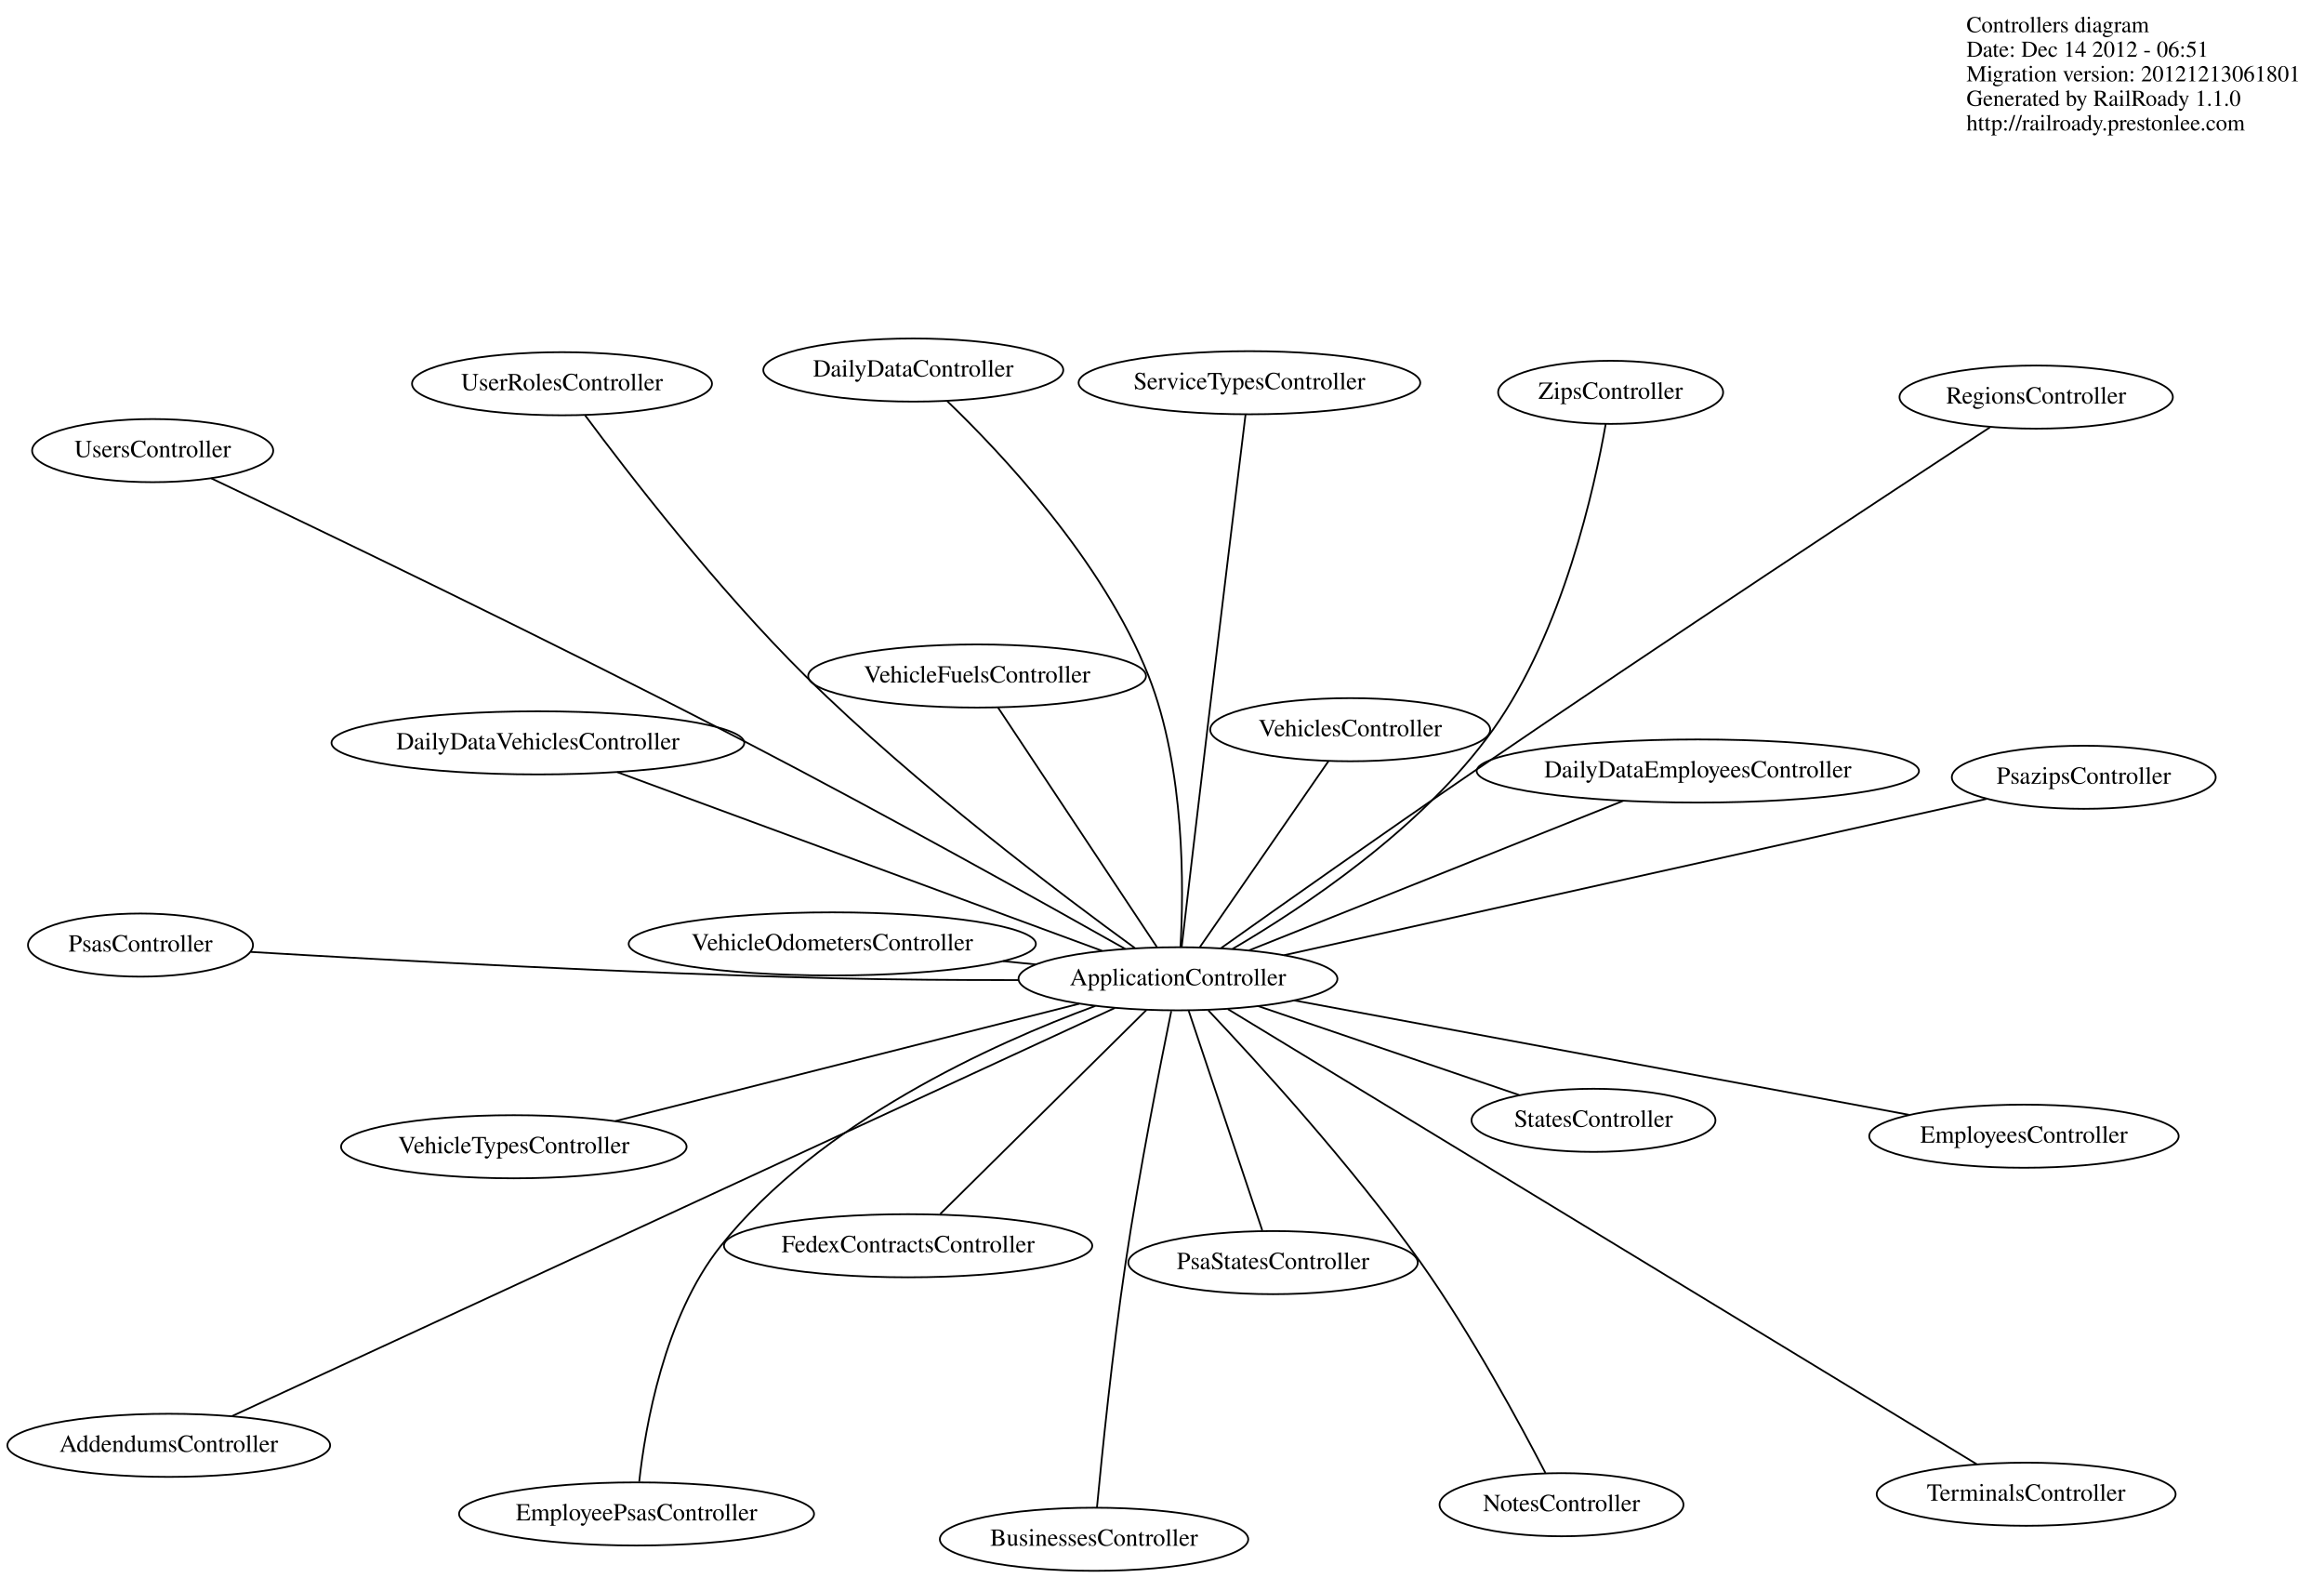
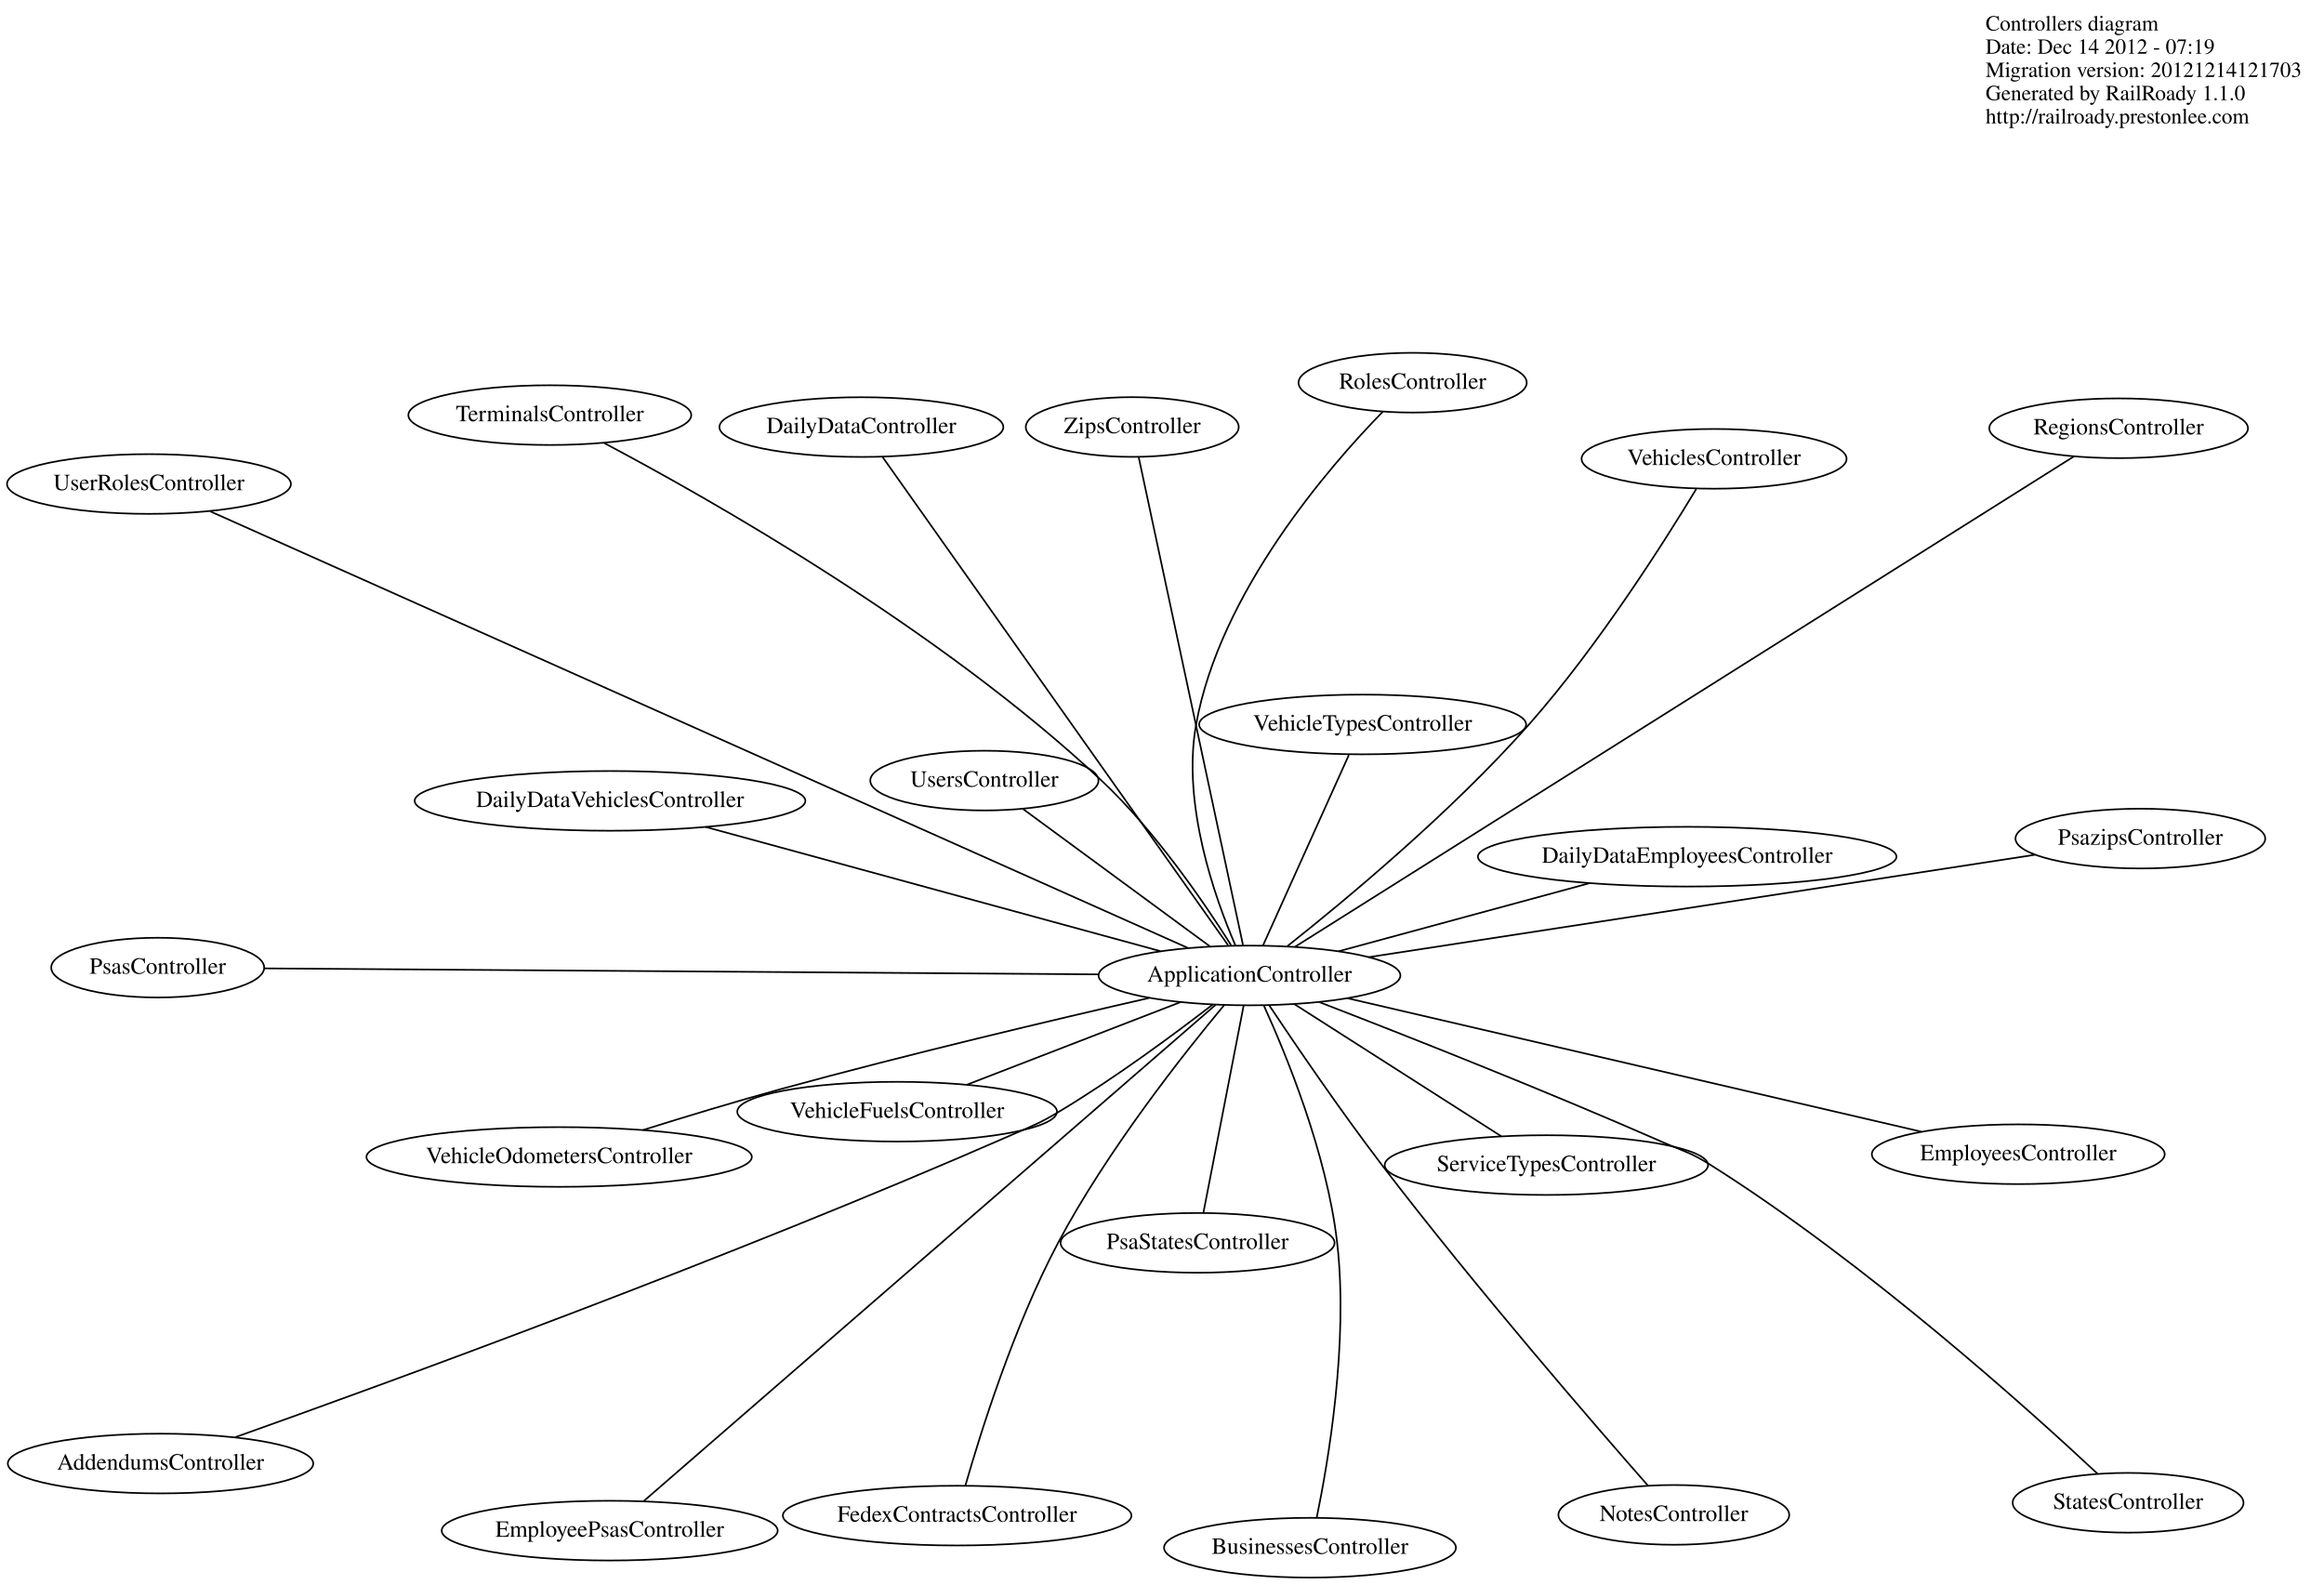
- <svg xmlns="http://www.w3.org/2000/svg" width="1326pt" height="900pt" viewBox="0.00 0.00 1326.00 900.00">
-   <g id="graph0" class="graph" transform="scale(1 1) rotate(0) translate(4 896)">
-     <polygon fill="white" stroke="white" points="-4,5 -4,-896 1323,-896 1323,5 -4,5" />
+ <svg xmlns="http://www.w3.org/2000/svg" width="1401pt" height="955pt" viewBox="0.00 0.00 1401.00 955.00">
+   <g id="graph0" class="graph" transform="scale(1 1) rotate(0) translate(4 951)">
+     <polygon fill="white" stroke="white" points="-4,5 -4,-951 1398,-951 1398,5 -4,5" />
    <g id="node1" class="node">
-       <text text-anchor="start" x="1118" y="-877.6" font-family="Times,serif" font-size="13.00">Controllers diagram</text>
-       <text text-anchor="start" x="1118" y="-863.6" font-family="Times,serif" font-size="13.00">Date: Dec 14 2012 - 06:51</text>
-       <text text-anchor="start" x="1118" y="-849.6" font-family="Times,serif" font-size="13.00">Migration version: 20121213061801</text>
-       <text text-anchor="start" x="1118" y="-835.6" font-family="Times,serif" font-size="13.00">Generated by RailRoady 1.1.0</text>
-       <text text-anchor="start" x="1118" y="-821.6" font-family="Times,serif" font-size="13.00">http://railroady.prestonlee.com</text>
+       <text text-anchor="start" x="1193" y="-932.6" font-family="Times,serif" font-size="13.00">Controllers diagram</text>
+       <text text-anchor="start" x="1193" y="-918.6" font-family="Times,serif" font-size="13.00">Date: Dec 14 2012 - 07:19</text>
+       <text text-anchor="start" x="1193" y="-904.6" font-family="Times,serif" font-size="13.00">Migration version: 20121214121703</text>
+       <text text-anchor="start" x="1193" y="-890.6" font-family="Times,serif" font-size="13.00">Generated by RailRoady 1.1.0</text>
+       <text text-anchor="start" x="1193" y="-876.6" font-family="Times,serif" font-size="13.00">http://railroady.prestonlee.com</text>
    </g>
    <g id="node2" class="node">
-       <ellipse fill="none" stroke="black" cx="92.292" cy="-71.578" rx="92.084" ry="18" />
-       <text text-anchor="middle" x="92.292" y="-67.878" font-family="Times,serif" font-size="14.00">AddendumsController</text>
+       <ellipse fill="none" stroke="black" cx="92.775" cy="-68.739" rx="92.084" ry="18" />
+       <text text-anchor="middle" x="92.775" y="-65.039" font-family="Times,serif" font-size="14.00">AddendumsController</text>
    </g>
    <g id="node3" class="node">
-       <ellipse fill="none" stroke="black" cx="668.109" cy="-337.697" rx="90.984" ry="18" />
-       <text text-anchor="middle" x="668.109" y="-333.997" font-family="Times,serif" font-size="14.00">ApplicationController</text>
+       <ellipse fill="none" stroke="black" cx="749.241" cy="-362.966" rx="90.984" ry="18" />
+       <text text-anchor="middle" x="749.241" y="-359.266" font-family="Times,serif" font-size="14.00">ApplicationController</text>
    </g>
    <g id="edge1" class="edge">
-       <path fill="none" stroke="black" d="M632.089,-321.05C528.68,-273.259 231.69,-136.002 128.298,-88.219" />
+       <path fill="none" stroke="black" d="M727.144,-345.502C704.584,-328.076 668.206,-301.071 634.611,-280.97 622.614,-273.791 619.194,-272.687 606.389,-267.076 435.886,-192.362 227.558,-116.541 137.63,-84.536" />
    </g>
    <g id="node4" class="node">
-       <ellipse fill="none" stroke="black" cx="620.226" cy="-18" rx="87.985" ry="18" />
-       <text text-anchor="middle" x="620.226" y="-14.3" font-family="Times,serif" font-size="14.00">BusinessesController</text>
+       <ellipse fill="none" stroke="black" cx="785.715" cy="-18" rx="87.985" ry="18" />
+       <text text-anchor="middle" x="785.715" y="-14.3" font-family="Times,serif" font-size="14.00">BusinessesController</text>
    </g>
    <g id="edge2" class="edge">
-       <path fill="none" stroke="black" d="M664.289,-319.293C658.159,-289.303 646.026,-227.977 638.22,-175.623 630.705,-125.226 624.654,-65.353 621.876,-36.018" />
+       <path fill="none" stroke="black" d="M757.966,-344.675C771.316,-315.363 795.917,-255.685 802.082,-201.882 809.034,-141.223 796.576,-69.018 789.746,-36.04" />
    </g>
    <g id="node5" class="node">
-       <ellipse fill="none" stroke="black" cx="517.095" cy="-684.926" rx="85.585" ry="18" />
-       <text text-anchor="middle" x="517.095" y="-681.226" font-family="Times,serif" font-size="14.00">DailyDataController</text>
+       <ellipse fill="none" stroke="black" cx="515.278" cy="-693.538" rx="85.585" ry="18" />
+       <text text-anchor="middle" x="515.278" y="-689.838" font-family="Times,serif" font-size="14.00">DailyDataController</text>
    </g>
    <g id="edge3" class="edge">
-       <path fill="none" stroke="black" d="M669.545,-355.871C671.417,-388.228 672.29,-457.41 651.287,-510.543 625.306,-576.267 566.796,-638.067 536.34,-667.292" />
+       <path fill="none" stroke="black" d="M736.329,-381.21C695.424,-439.006 569,-617.634 528.15,-675.351" />
    </g>
    <g id="node6" class="node">
-       <ellipse fill="none" stroke="black" cx="964.716" cy="-456.218" rx="126.178" ry="18" />
-       <text text-anchor="middle" x="964.716" y="-452.518" font-family="Times,serif" font-size="14.00">DailyDataEmployeesController</text>
+       <ellipse fill="none" stroke="black" cx="1013.11" cy="-434.566" rx="126.178" ry="18" />
+       <text text-anchor="middle" x="1013.11" y="-430.866" font-family="Times,serif" font-size="14.00">DailyDataEmployeesController</text>
    </g>
    <g id="edge4" class="edge">
-       <path fill="none" stroke="black" d="M708.729,-353.928C764.736,-376.308 865.197,-416.451 922.191,-439.225" />
+       <path fill="none" stroke="black" d="M802.957,-377.542C846.807,-389.44 908.698,-406.234 953.958,-418.515" />
    </g>
    <g id="node7" class="node">
-       <ellipse fill="none" stroke="black" cx="302.908" cy="-472.271" rx="117.779" ry="18" />
-       <text text-anchor="middle" x="302.908" y="-468.571" font-family="Times,serif" font-size="14.00">DailyDataVehiclesController</text>
+       <ellipse fill="none" stroke="black" cx="363.748" cy="-468.207" rx="117.779" ry="18" />
+       <text text-anchor="middle" x="363.748" y="-464.507" font-family="Times,serif" font-size="14.00">DailyDataVehiclesController</text>
    </g>
    <g id="edge5" class="edge">
-       <path fill="none" stroke="black" d="M624.782,-353.663C555.157,-379.319 419.021,-429.484 348.18,-455.588" />
+       <path fill="none" stroke="black" d="M695.64,-377.599C623.439,-397.311 495.46,-432.25 421.291,-452.498" />
    </g>
    <g id="node8" class="node">
-       <ellipse fill="none" stroke="black" cx="359.203" cy="-32.449" rx="101.282" ry="18" />
-       <text text-anchor="middle" x="359.203" y="-28.749" font-family="Times,serif" font-size="14.00">EmployeePsasController</text>
+       <ellipse fill="none" stroke="black" cx="363.541" cy="-28.29" rx="101.282" ry="18" />
+       <text text-anchor="middle" x="363.541" y="-24.59" font-family="Times,serif" font-size="14.00">EmployeePsasController</text>
    </g>
    <g id="edge6" class="edge">
-       <path fill="none" stroke="black" d="M620.963,-322.215C562.495,-300.651 463.668,-256.06 407.25,-185.334 374.806,-144.661 364.123,-81.832 360.722,-50.917" />
+       <path fill="none" stroke="black" d="M728.776,-345.209C661.964,-287.235 450.697,-103.917 383.956,-46.005" />
    </g>
    <g id="node9" class="node">
-       <ellipse fill="none" stroke="black" cx="1150.8" cy="-247.913" rx="88.284" ry="18" />
-       <text text-anchor="middle" x="1150.8" y="-244.213" font-family="Times,serif" font-size="14.00">EmployeesController</text>
+       <ellipse fill="none" stroke="black" cx="1212.69" cy="-255.194" rx="88.284" ry="18" />
+       <text text-anchor="middle" x="1212.69" y="-251.494" font-family="Times,serif" font-size="14.00">EmployeesController</text>
    </g>
    <g id="edge7" class="edge">
-       <path fill="none" stroke="black" d="M734.466,-325.354C826.848,-308.171 993.202,-277.228 1085.19,-260.118" />
+       <path fill="none" stroke="black" d="M808.408,-349.207C897.599,-328.466 1065.47,-289.428 1154.24,-268.786" />
    </g>
    <g id="node10" class="node">
-       <ellipse fill="none" stroke="black" cx="514.14" cy="-185.427" rx="105.082" ry="18" />
-       <text text-anchor="middle" x="514.14" y="-181.727" font-family="Times,serif" font-size="14.00">FedexContractsController</text>
+       <ellipse fill="none" stroke="black" cx="573.003" cy="-37.346" rx="105.082" ry="18" />
+       <text text-anchor="middle" x="573.003" y="-33.646" font-family="Times,serif" font-size="14.00">FedexContractsController</text>
    </g>
    <g id="edge8" class="edge">
-       <path fill="none" stroke="black" d="M650.146,-319.931C620.636,-290.748 562.211,-232.967 532.466,-203.551" />
+       <path fill="none" stroke="black" d="M734.03,-345.149C710.14,-316.481 663.495,-257.643 633.799,-201.67 607.069,-151.287 586.881,-86.557 577.991,-55.524" />
    </g>
    <g id="node11" class="node">
-       <ellipse fill="none" stroke="black" cx="886.948" cy="-37.72" rx="69.588" ry="18" />
-       <text text-anchor="middle" x="886.948" y="-34.02" font-family="Times,serif" font-size="14.00">NotesController</text>
+       <ellipse fill="none" stroke="black" cx="1005.05" cy="-37.784" rx="69.588" ry="18" />
+       <text text-anchor="middle" x="1005.05" y="-34.084" font-family="Times,serif" font-size="14.00">NotesController</text>
    </g>
    <g id="edge9" class="edge">
-       <path fill="none" stroke="black" d="M685.451,-319.674C712.865,-290.712 767.137,-231.429 806.498,-175.991 835.599,-135.002 863.766,-82.854 877.772,-55.816" />
+       <path fill="none" stroke="black" d="M761.23,-344.804C776.468,-321.962 803.835,-281.726 829.127,-248.636 885.582,-174.774 958.107,-91.096 989.464,-55.412" />
    </g>
    <g id="node12" class="node">
-       <ellipse fill="none" stroke="black" cx="722.359" cy="-175.807" rx="82.585" ry="18" />
-       <text text-anchor="middle" x="722.359" y="-172.107" font-family="Times,serif" font-size="14.00">PsaStatesController</text>
+       <ellipse fill="none" stroke="black" cx="717.941" cy="-201.776" rx="82.585" ry="18" />
+       <text text-anchor="middle" x="717.941" y="-198.076" font-family="Times,serif" font-size="14.00">PsaStatesController</text>
    </g>
    <g id="edge10" class="edge">
-       <path fill="none" stroke="black" d="M674.227,-319.441C684.646,-288.348 705.72,-225.46 716.18,-194.245" />
+       <path fill="none" stroke="black" d="M745.711,-344.789C739.7,-313.831 727.541,-251.215 721.506,-220.134" />
    </g>
    <g id="node13" class="node">
-       <ellipse fill="none" stroke="black" cx="76.156" cy="-356.927" rx="64.189" ry="18" />
-       <text text-anchor="middle" x="76.156" y="-353.227" font-family="Times,serif" font-size="14.00">PsasController</text>
+       <ellipse fill="none" stroke="black" cx="91.067" cy="-367.692" rx="64.189" ry="18" />
+       <text text-anchor="middle" x="91.067" y="-363.992" font-family="Times,serif" font-size="14.00">PsasController</text>
    </g>
    <g id="edge11" class="edge">
-       <path fill="none" stroke="black" d="M577.19,-336.962C544.008,-336.925 506.186,-337.151 471.769,-338.001 354.223,-340.902 217.196,-348.372 139.16,-353.012" />
+       <path fill="none" stroke="black" d="M658.07,-363.621C523.074,-364.59 273.328,-366.383 155.629,-367.228" />
    </g>
    <g id="node14" class="node">
-       <ellipse fill="none" stroke="black" cx="1184.93" cy="-452.636" rx="75.287" ry="18" />
-       <text text-anchor="middle" x="1184.93" y="-448.936" font-family="Times,serif" font-size="14.00">PsazipsController</text>
+       <ellipse fill="none" stroke="black" cx="1286.29" cy="-445.477" rx="75.287" ry="18" />
+       <text text-anchor="middle" x="1286.29" y="-441.777" font-family="Times,serif" font-size="14.00">PsazipsController</text>
    </g>
    <g id="edge12" class="edge">
-       <path fill="none" stroke="black" d="M728.66,-351.163C829.816,-373.66 1031.69,-418.556 1129.4,-440.286" />
+       <path fill="none" stroke="black" d="M821.113,-374.008C926.725,-390.234 1122.18,-420.263 1222.79,-435.721" />
    </g>
    <g id="node15" class="node">
-       <ellipse fill="none" stroke="black" cx="1157.78" cy="-669.499" rx="77.986" ry="18" />
-       <text text-anchor="middle" x="1157.78" y="-665.799" font-family="Times,serif" font-size="14.00">RegionsController</text>
+       <ellipse fill="none" stroke="black" cx="1273.19" cy="-692.827" rx="77.986" ry="18" />
+       <text text-anchor="middle" x="1273.19" y="-689.127" font-family="Times,serif" font-size="14.00">RegionsController</text>
    </g>
    <g id="edge13" class="edge">
-       <path fill="none" stroke="black" d="M692.599,-355.13C725.347,-378.378 785.283,-420.706 837.032,-456.046 945.574,-530.169 1076.46,-616.263 1131.44,-652.279" />
+       <path fill="none" stroke="black" d="M776.673,-380.236C867.318,-437.304 1156.56,-619.399 1246.34,-675.925" />
    </g>
    <g id="node16" class="node">
-       <ellipse fill="none" stroke="black" cx="708.885" cy="-677.693" rx="97.483" ry="18" />
-       <text text-anchor="middle" x="708.885" y="-673.993" font-family="Times,serif" font-size="14.00">ServiceTypesController</text>
+       <ellipse fill="none" stroke="black" cx="847.587" cy="-720.309" rx="68.788" ry="18" />
+       <text text-anchor="middle" x="847.587" y="-716.609" font-family="Times,serif" font-size="14.00">RolesController</text>
    </g>
    <g id="edge14" class="edge">
-       <path fill="none" stroke="black" d="M670.255,-356.076C673.421,-383.14 679.539,-435.305 684.845,-479.66 692.786,-546.028 702.417,-624.882 706.677,-659.674" />
+       <path fill="none" stroke="black" d="M740.767,-381.046C728.557,-409.334 708.384,-465.827 717.051,-514.173 731.364,-594.019 797.308,-669.756 829.629,-702.852" />
    </g>
    <g id="node17" class="node">
-       <ellipse fill="none" stroke="black" cx="905.199" cy="-256.963" rx="69.588" ry="18" />
-       <text text-anchor="middle" x="905.199" y="-253.263" font-family="Times,serif" font-size="14.00">StatesController</text>
+       <ellipse fill="none" stroke="black" cx="928.219" cy="-248.653" rx="97.483" ry="18" />
+       <text text-anchor="middle" x="928.219" y="-244.953" font-family="Times,serif" font-size="14.00">ServiceTypesController</text>
    </g>
    <g id="edge15" class="edge">
-       <path fill="none" stroke="black" d="M713.823,-322.131C756.882,-307.468 820.874,-285.677 862.812,-271.397" />
+       <path fill="none" stroke="black" d="M776.424,-345.604C810.161,-324.056 867.354,-287.527 901.074,-265.99" />
    </g>
    <g id="node18" class="node">
-       <ellipse fill="none" stroke="black" cx="1152.06" cy="-43.697" rx="85.285" ry="18" />
-       <text text-anchor="middle" x="1152.06" y="-39.997" font-family="Times,serif" font-size="14.00">TerminalsController</text>
+       <ellipse fill="none" stroke="black" cx="1278.89" cy="-45.085" rx="69.588" ry="18" />
+       <text text-anchor="middle" x="1278.89" y="-41.385" font-family="Times,serif" font-size="14.00">StatesController</text>
    </g>
    <g id="edge16" class="edge">
-       <path fill="none" stroke="black" d="M696.576,-320.403C782.483,-268.214 1038.47,-112.7 1123.93,-60.784" />
+       <path fill="none" stroke="black" d="M791.419,-346.858C841.203,-327.636 926.32,-294.118 998.225,-262.525 1011.33,-256.765 1015.2,-256.306 1027.31,-248.67 1121.42,-189.347 1220.45,-100.004 1260.49,-62.565" />
    </g>
    <g id="node19" class="node">
-       <ellipse fill="none" stroke="black" cx="316.664" cy="-677.119" rx="85.585" ry="18" />
-       <text text-anchor="middle" x="316.664" y="-673.419" font-family="Times,serif" font-size="14.00">UserRolesController</text>
+       <ellipse fill="none" stroke="black" cx="327.447" cy="-700.749" rx="85.285" ry="18" />
+       <text text-anchor="middle" x="327.447" y="-697.049" font-family="Times,serif" font-size="14.00">TerminalsController</text>
    </g>
    <g id="edge17" class="edge">
-       <path fill="none" stroke="black" d="M643.585,-355.18C602.669,-384.87 518.754,-448.002 455.709,-510.267 405.003,-560.346 353.38,-627.424 329.831,-659.105" />
+       <path fill="none" stroke="black" d="M738.168,-381.202C722.712,-405.698 692.836,-449.713 659.913,-480.575 562.43,-571.951 422.968,-650.69 360.23,-683.911" />
    </g>
    <g id="node20" class="node">
-       <ellipse fill="none" stroke="black" cx="83.107" cy="-638.97" rx="68.788" ry="18" />
-       <text text-anchor="middle" x="83.107" y="-635.27" font-family="Times,serif" font-size="14.00">UsersController</text>
+       <ellipse fill="none" stroke="black" cx="85.792" cy="-659.228" rx="85.585" ry="18" />
+       <text text-anchor="middle" x="85.792" y="-655.528" font-family="Times,serif" font-size="14.00">UserRolesController</text>
    </g>
    <g id="edge18" class="edge">
-       <path fill="none" stroke="black" d="M638.048,-354.723C591.929,-380.716 500.789,-431.579 422.145,-472.407 311.266,-529.971 177.665,-594.097 116.558,-623.143" />
+       <path fill="none" stroke="black" d="M712.149,-379.529C595.763,-431.502 238.648,-590.971 122.622,-642.782" />
    </g>
    <g id="node21" class="node">
-       <ellipse fill="none" stroke="black" cx="553.498" cy="-510.405" rx="96.383" ry="18" />
-       <text text-anchor="middle" x="553.498" y="-506.705" font-family="Times,serif" font-size="14.00">VehicleFuelsController</text>
+       <ellipse fill="none" stroke="black" cx="589.42" cy="-480.443" rx="68.788" ry="18" />
+       <text text-anchor="middle" x="589.42" y="-476.743" font-family="Times,serif" font-size="14.00">UsersController</text>
    </g>
    <g id="edge19" class="edge">
-       <path fill="none" stroke="black" d="M656.06,-355.853C633.991,-389.11 587.334,-459.417 565.385,-492.492" />
+       <path fill="none" stroke="black" d="M725.314,-380.554C694.924,-402.893 642.823,-441.189 612.73,-463.31" />
    </g>
    <g id="node22" class="node">
-       <ellipse fill="none" stroke="black" cx="470.873" cy="-357.6" rx="116.18" ry="18" />
-       <text text-anchor="middle" x="470.873" y="-353.9" font-family="Times,serif" font-size="14.00">VehicleOdometersController</text>
+       <ellipse fill="none" stroke="black" cx="536.821" cy="-280.851" rx="96.383" ry="18" />
+       <text text-anchor="middle" x="536.821" y="-277.151" font-family="Times,serif" font-size="14.00">VehicleFuelsController</text>
    </g>
    <g id="edge20" class="edge">
-       <path fill="none" stroke="black" d="M587.032,-345.878C580.869,-346.5 574.612,-347.132 568.361,-347.763" />
+       <path fill="none" stroke="black" d="M707.78,-346.939C670.593,-332.563 616.28,-311.567 578.904,-297.119" />
    </g>
    <g id="node23" class="node">
-       <ellipse fill="none" stroke="black" cx="289.176" cy="-241.897" rx="98.583" ry="18" />
-       <text text-anchor="middle" x="289.176" y="-238.197" font-family="Times,serif" font-size="14.00">VehicleTypesController</text>
+       <ellipse fill="none" stroke="black" cx="333.065" cy="-253.54" rx="116.18" ry="18" />
+       <text text-anchor="middle" x="333.065" y="-249.84" font-family="Times,serif" font-size="14.00">VehicleOdometersController</text>
    </g>
    <g id="edge21" class="edge">
-       <path fill="none" stroke="black" d="M611.788,-323.458C540.66,-305.476 418.908,-274.695 347.051,-256.529" />
+       <path fill="none" stroke="black" d="M689.016,-349.461C631.741,-336.361 543.285,-315.459 467.254,-294.626 439.409,-286.996 408.59,-277.626 383.517,-269.763" />
    </g>
    <g id="node24" class="node">
-       <ellipse fill="none" stroke="black" cx="766.387" cy="-479.779" rx="79.886" ry="18" />
-       <text text-anchor="middle" x="766.387" y="-476.079" font-family="Times,serif" font-size="14.00">VehiclesController</text>
+       <ellipse fill="none" stroke="black" cx="817.441" cy="-514.273" rx="98.583" ry="18" />
+       <text text-anchor="middle" x="817.441" y="-510.573" font-family="Times,serif" font-size="14.00">VehicleTypesController</text>
    </g>
    <g id="edge22" class="edge">
-       <path fill="none" stroke="black" d="M680.556,-355.692C699.46,-383.022 735.197,-434.687 754.041,-461.93" />
+       <path fill="none" stroke="black" d="M757.332,-380.917C770.387,-409.881 795.964,-466.626 809.147,-495.874" />
    </g>
    <g id="node25" class="node">
-       <ellipse fill="none" stroke="black" cx="914.975" cy="-672.21" rx="64.189" ry="18" />
-       <text text-anchor="middle" x="914.975" y="-668.51" font-family="Times,serif" font-size="14.00">ZipsController</text>
+       <ellipse fill="none" stroke="black" cx="1029.31" cy="-674.402" rx="79.886" ry="18" />
+       <text text-anchor="middle" x="1029.31" y="-670.702" font-family="Times,serif" font-size="14.00">VehiclesController</text>
    </g>
    <g id="edge23" class="edge">
-       <path fill="none" stroke="black" d="M699.278,-354.753C739.13,-378.06 807.77,-423.477 847.928,-479.898 887.91,-536.071 905.884,-618.25 912.179,-654.225" />
+       <path fill="none" stroke="black" d="M772.031,-380.599C805.925,-407.423 870.678,-461.018 917.831,-514.374 959.76,-561.819 999.919,-625.338 1018.52,-656.132" />
+     </g>
+     <g id="node26" class="node">
+       <ellipse fill="none" stroke="black" cx="678.564" cy="-693.585" rx="64.189" ry="18" />
+       <text text-anchor="middle" x="678.564" y="-689.885" font-family="Times,serif" font-size="14.00">ZipsController</text>
+     </g>
+     <g id="edge24" class="edge">
+       <path fill="none" stroke="black" d="M745.34,-381.213C732.983,-439.016 694.792,-617.669 682.452,-675.395" />
    </g>
  </g>
</svg>
